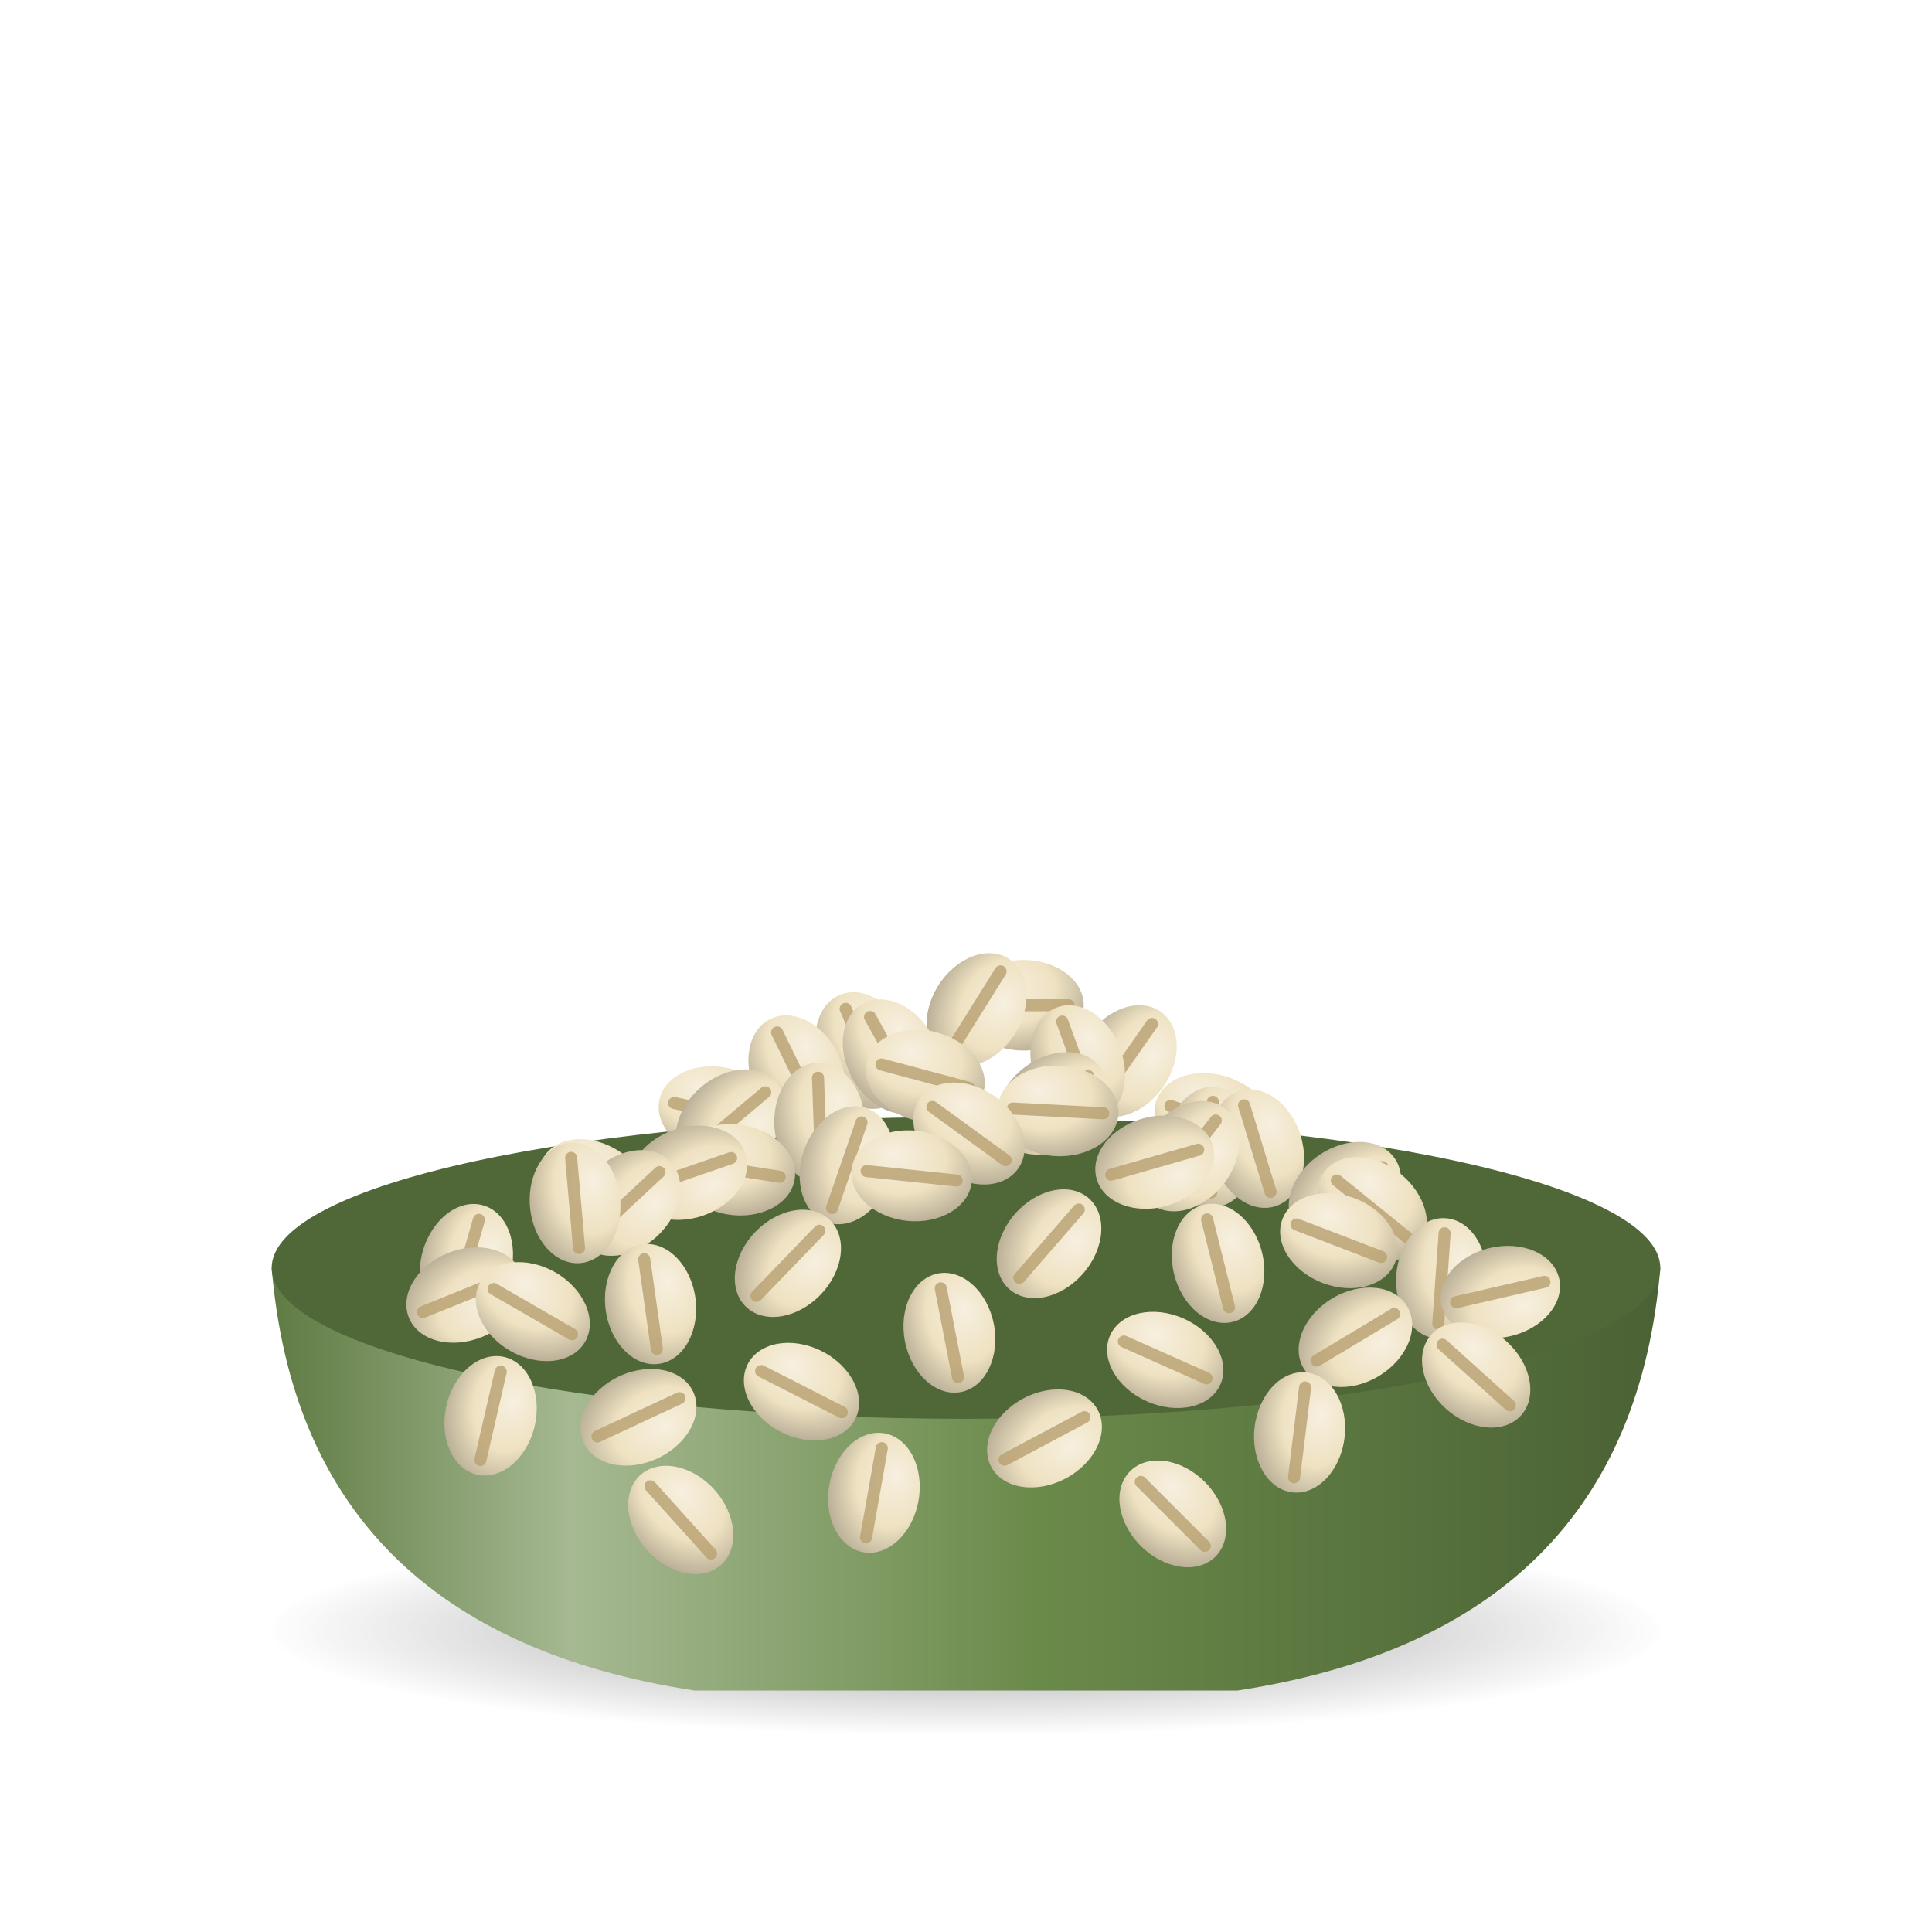
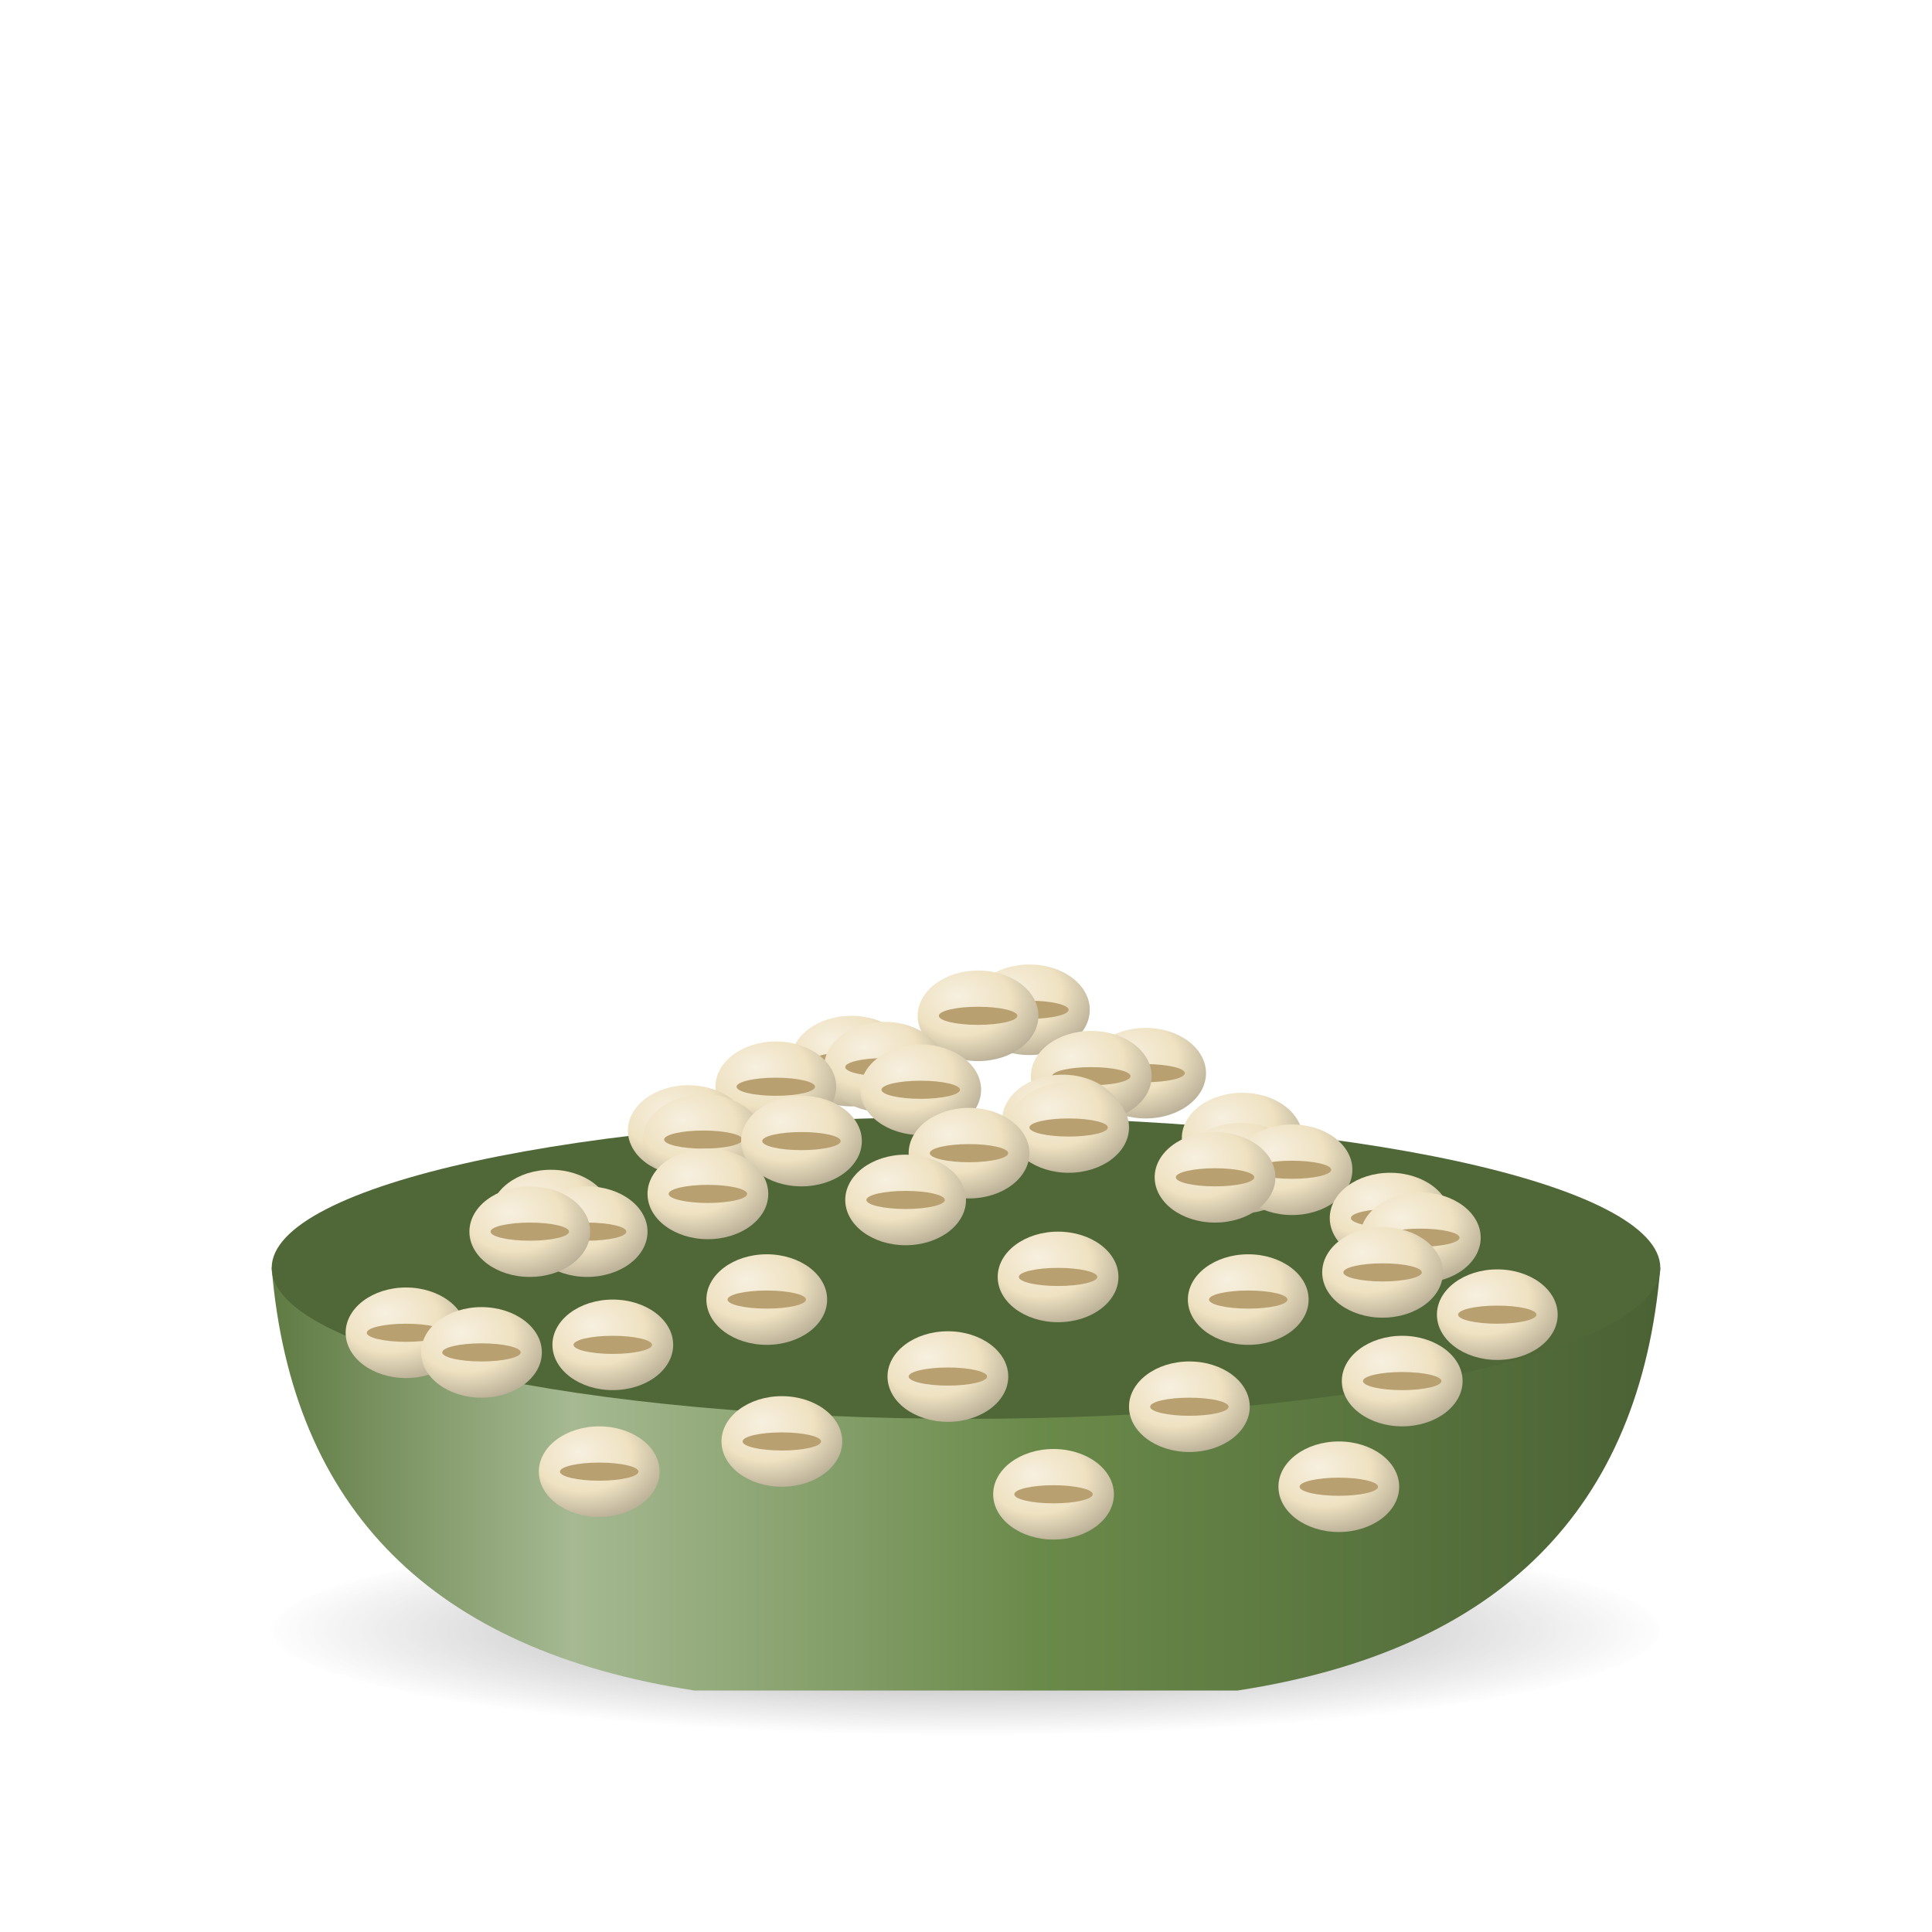
<svg xmlns="http://www.w3.org/2000/svg" viewBox="0 0 128 128">
  <defs>
    <linearGradient id="c6a8a4a43">
      <stop offset="0" stop-color="#5d7941" />
      <stop offset=".22" stop-color="#a6b992" />
      <stop offset=".55" stop-color="#6a8a4a" />
      <stop offset="1" stop-color="#4a6134" />
    </linearGradient>
    <radialGradient id="refe2c253" cx="0.4" cy="0.35" fx="0.33" fy="0.28" r=".8">
      <stop offset="0" stop-color="#f7f0e0" />
      <stop offset=".5" stop-color="#efe2c2" />
      <stop offset="1" stop-color="#a79e88" />
    </radialGradient>
    <radialGradient id="sh">
      <stop offset="0" stop-color="#000" stop-opacity=".55" />
      <stop offset=".6" stop-color="#000" stop-opacity=".25" />
      <stop offset="1" stop-color="#000" stop-opacity="0" />
    </radialGradient>
  </defs>
  <ellipse cx="64" cy="108" rx="46" ry="7" fill="url(#sh)" opacity="0.64" />
  <path d="M18 84H110Q108 108 82 112H46Q20 108 18 84Z" fill="url(#c6a8a4a43)" />
  <ellipse cx="64" cy="84" rx="46" ry="10" fill="#506838" />
-   <g transform="translate(67.8 66.6)">
-     <ellipse cx="0" cy="0" rx="4" ry="3" fill="url(#refe2c253)" />
-     <path d="M-3 0H3" fill="none" stroke="#b8a070" stroke-width="0.8" stroke-linecap="round" stroke-linejoin="round" opacity="0.8" />
-   </g>
-   <g transform="translate(64.7 66.9) rotate(122)">
-     <ellipse cx="0" cy="0" rx="4" ry="3" fill="url(#refe2c253)" />
-     <path d="M-3 0H3" fill="none" stroke="#b8a070" stroke-width="0.8" stroke-linecap="round" stroke-linejoin="round" opacity="0.8" />
-   </g>
-   <g transform="translate(57.2 69.6) rotate(67)">
-     <ellipse cx="0" cy="0" rx="4" ry="3" fill="url(#refe2c253)" />
-     <path d="M-3 0H3" fill="none" stroke="#b8a070" stroke-width="0.8" stroke-linecap="round" stroke-linejoin="round" opacity="0.8" />
-   </g>
-   <g transform="translate(59.1 70) rotate(61)">
-     <ellipse cx="0" cy="0" rx="4" ry="3" fill="url(#refe2c253)" />
-     <path d="M-3 0H3" fill="none" stroke="#b8a070" stroke-width="0.8" stroke-linecap="round" stroke-linejoin="round" opacity="0.8" />
-   </g>
-   <g transform="translate(74.6 70.3) rotate(125)">
-     <ellipse cx="0" cy="0" rx="4" ry="3" fill="url(#refe2c253)" />
-     <path d="M-3 0H3" fill="none" stroke="#b8a070" stroke-width="0.8" stroke-linecap="round" stroke-linejoin="round" opacity="0.8" />
-   </g>
-   <g transform="translate(71.4 70.5) rotate(70)">
-     <ellipse cx="0" cy="0" rx="4" ry="3" fill="url(#refe2c253)" />
-     <path d="M-3 0H3" fill="none" stroke="#b8a070" stroke-width="0.8" stroke-linecap="round" stroke-linejoin="round" opacity="0.8" />
-   </g>
-   <g transform="translate(52.8 71.1) rotate(64)">
-     <ellipse cx="0" cy="0" rx="4" ry="3" fill="url(#refe2c253)" />
-     <path d="M-3 0H3" fill="none" stroke="#b8a070" stroke-width="0.8" stroke-linecap="round" stroke-linejoin="round" opacity="0.8" />
-   </g>
-   <g transform="translate(61.3 71.3) rotate(15)">
-     <ellipse cx="0" cy="0" rx="4" ry="3" fill="url(#refe2c253)" />
-     <path d="M-3 0H3" fill="none" stroke="#b8a070" stroke-width="0.8" stroke-linecap="round" stroke-linejoin="round" opacity="0.8" />
-   </g>
-   <g transform="translate(69.7 73.1) rotate(143)">
-     <ellipse cx="0" cy="0" rx="4" ry="3" fill="url(#refe2c253)" />
-     <path d="M-3 0H3" fill="none" stroke="#b8a070" stroke-width="0.8" stroke-linecap="round" stroke-linejoin="round" opacity="0.8" />
-   </g>
-   <g transform="translate(70.1 73.6) rotate(3)">
-     <ellipse cx="0" cy="0" rx="4" ry="3" fill="url(#refe2c253)" />
-     <path d="M-3 0H3" fill="none" stroke="#b8a070" stroke-width="0.8" stroke-linecap="round" stroke-linejoin="round" opacity="0.8" />
-   </g>
-   <g transform="translate(47.6 73.7) rotate(12)">
-     <ellipse cx="0" cy="0" rx="4" ry="3" fill="url(#refe2c253)" />
-     <path d="M-3 0H3" fill="none" stroke="#b8a070" stroke-width="0.8" stroke-linecap="round" stroke-linejoin="round" opacity="0.8" />
-   </g>
-   <g transform="translate(80.4 74.2) rotate(18)">
-     <ellipse cx="0" cy="0" rx="4" ry="3" fill="url(#refe2c253)" />
-     <path d="M-3 0H3" fill="none" stroke="#b8a070" stroke-width="0.8" stroke-linecap="round" stroke-linejoin="round" opacity="0.8" />
-   </g>
-   <g transform="translate(48.4 74.3) rotate(140)">
-     <ellipse cx="0" cy="0" rx="4" ry="3" fill="url(#refe2c253)" />
-     <path d="M-3 0H3" fill="none" stroke="#b8a070" stroke-width="0.8" stroke-linecap="round" stroke-linejoin="round" opacity="0.8" />
-   </g>
-   <g transform="translate(54.3 74.4) rotate(88)">
-     <ellipse cx="0" cy="0" rx="4" ry="3" fill="url(#refe2c253)" />
-     <path d="M-3 0H3" fill="none" stroke="#b8a070" stroke-width="0.8" stroke-linecap="round" stroke-linejoin="round" opacity="0.8" />
-   </g>
-   <g transform="translate(64.2 75.1) rotate(36)">
-     <ellipse cx="0" cy="0" rx="4" ry="3" fill="url(#refe2c253)" />
-     <path d="M-3 0H3" fill="none" stroke="#b8a070" stroke-width="0.8" stroke-linecap="round" stroke-linejoin="round" opacity="0.8" />
-   </g>
-   <g transform="translate(80.3 76) rotate(91)">
-     <ellipse cx="0" cy="0" rx="4" ry="3" fill="url(#refe2c253)" />
-     <path d="M-3 0H3" fill="none" stroke="#b8a070" stroke-width="0.8" stroke-linecap="round" stroke-linejoin="round" opacity="0.8" />
-   </g>
-   <g transform="translate(83.3 76.1) rotate(73)">
-     <ellipse cx="0" cy="0" rx="4" ry="3" fill="url(#refe2c253)" />
-     <path d="M-3 0H3" fill="none" stroke="#b8a070" stroke-width="0.8" stroke-linecap="round" stroke-linejoin="round" opacity="0.8" />
-   </g>
-   <g transform="translate(78.7 76.6) rotate(128)">
-     <ellipse cx="0" cy="0" rx="4" ry="3" fill="url(#refe2c253)" />
-     <path d="M-3 0H3" fill="none" stroke="#b8a070" stroke-width="0.8" stroke-linecap="round" stroke-linejoin="round" opacity="0.8" />
-   </g>
-   <g transform="translate(76.5 77) rotate(164)">
-     <ellipse cx="0" cy="0" rx="4" ry="3" fill="url(#refe2c253)" />
-     <path d="M-3 0H3" fill="none" stroke="#b8a070" stroke-width="0.8" stroke-linecap="round" stroke-linejoin="round" opacity="0.8" />
-   </g>
-   <g transform="translate(56.1 77.2) rotate(109)">
-     <ellipse cx="0" cy="0" rx="4" ry="3" fill="url(#refe2c253)" />
-     <path d="M-3 0H3" fill="none" stroke="#b8a070" stroke-width="0.8" stroke-linecap="round" stroke-linejoin="round" opacity="0.8" />
-   </g>
-   <g transform="translate(48.7 77.5) rotate(9)">
-     <ellipse cx="0" cy="0" rx="4" ry="3" fill="url(#refe2c253)" />
-     <path d="M-3 0H3" fill="none" stroke="#b8a070" stroke-width="0.8" stroke-linecap="round" stroke-linejoin="round" opacity="0.8" />
-   </g>
-   <g transform="translate(45.6 77.7) rotate(161)">
-     <ellipse cx="0" cy="0" rx="4" ry="3" fill="url(#refe2c253)" />
-     <path d="M-3 0H3" fill="none" stroke="#b8a070" stroke-width="0.8" stroke-linecap="round" stroke-linejoin="round" opacity="0.8" />
-   </g>
-   <g transform="translate(60.4 77.9) rotate(6)">
-     <ellipse cx="0" cy="0" rx="4" ry="3" fill="url(#refe2c253)" />
-     <path d="M-3 0H3" fill="none" stroke="#b8a070" stroke-width="0.8" stroke-linecap="round" stroke-linejoin="round" opacity="0.8" />
-   </g>
-   <g transform="translate(39.4 78.8) rotate(33)">
-     <ellipse cx="0" cy="0" rx="4" ry="3" fill="url(#refe2c253)" />
-     <path d="M-3 0H3" fill="none" stroke="#b8a070" stroke-width="0.8" stroke-linecap="round" stroke-linejoin="round" opacity="0.8" />
-   </g>
-   <g transform="translate(89.1 79) rotate(146)">
-     <ellipse cx="0" cy="0" rx="4" ry="3" fill="url(#refe2c253)" />
-     <path d="M-3 0H3" fill="none" stroke="#b8a070" stroke-width="0.8" stroke-linecap="round" stroke-linejoin="round" opacity="0.8" />
-   </g>
-   <g transform="translate(41.5 79.7) rotate(137)">
-     <ellipse cx="0" cy="0" rx="4" ry="3" fill="url(#refe2c253)" />
-     <path d="M-3 0H3" fill="none" stroke="#b8a070" stroke-width="0.8" stroke-linecap="round" stroke-linejoin="round" opacity="0.8" />
-   </g>
-   <g transform="translate(38.1 79.7) rotate(85)">
-     <ellipse cx="0" cy="0" rx="4" ry="3" fill="url(#refe2c253)" />
-     <path d="M-3 0H3" fill="none" stroke="#b8a070" stroke-width="0.8" stroke-linecap="round" stroke-linejoin="round" opacity="0.8" />
-   </g>
-   <g transform="translate(90.9 80.1) rotate(39)">
-     <ellipse cx="0" cy="0" rx="4" ry="3" fill="url(#refe2c253)" />
-     <path d="M-3 0H3" fill="none" stroke="#b8a070" stroke-width="0.8" stroke-linecap="round" stroke-linejoin="round" opacity="0.8" />
-   </g>
-   <g transform="translate(88.7 82.2) rotate(21)">
-     <ellipse cx="0" cy="0" rx="4" ry="3" fill="url(#refe2c253)" />
-     <path d="M-3 0H3" fill="none" stroke="#b8a070" stroke-width="0.8" stroke-linecap="round" stroke-linejoin="round" opacity="0.8" />
-   </g>
-   <g transform="translate(69.5 82.4) rotate(131)">
-     <ellipse cx="0" cy="0" rx="4" ry="3" fill="url(#refe2c253)" />
-     <path d="M-3 0H3" fill="none" stroke="#b8a070" stroke-width="0.8" stroke-linecap="round" stroke-linejoin="round" opacity="0.8" />
-   </g>
-   <g transform="translate(30.9 83.7) rotate(106)">
-     <ellipse cx="0" cy="0" rx="4" ry="3" fill="url(#refe2c253)" />
-     <path d="M-3 0H3" fill="none" stroke="#b8a070" stroke-width="0.8" stroke-linecap="round" stroke-linejoin="round" opacity="0.8" />
-   </g>
-   <g transform="translate(52.2 83.7) rotate(134)">
-     <ellipse cx="0" cy="0" rx="4" ry="3" fill="url(#refe2c253)" />
-     <path d="M-3 0H3" fill="none" stroke="#b8a070" stroke-width="0.8" stroke-linecap="round" stroke-linejoin="round" opacity="0.8" />
-   </g>
-   <g transform="translate(80.7 83.7) rotate(76)">
-     <ellipse cx="0" cy="0" rx="4" ry="3" fill="url(#refe2c253)" />
-     <path d="M-3 0H3" fill="none" stroke="#b8a070" stroke-width="0.8" stroke-linecap="round" stroke-linejoin="round" opacity="0.8" />
-   </g>
-   <g transform="translate(95.5 84.7) rotate(94)">
-     <ellipse cx="0" cy="0" rx="4" ry="3" fill="url(#refe2c253)" />
-     <path d="M-3 0H3" fill="none" stroke="#b8a070" stroke-width="0.8" stroke-linecap="round" stroke-linejoin="round" opacity="0.8" />
-   </g>
-   <g transform="translate(99.4 85.6) rotate(167)">
-     <ellipse cx="0" cy="0" rx="4" ry="3" fill="url(#refe2c253)" />
-     <path d="M-3 0H3" fill="none" stroke="#b8a070" stroke-width="0.8" stroke-linecap="round" stroke-linejoin="round" opacity="0.8" />
-   </g>
-   <g transform="translate(30.8 85.8) rotate(158)">
-     <ellipse cx="0" cy="0" rx="4" ry="3" fill="url(#refe2c253)" />
-     <path d="M-3 0H3" fill="none" stroke="#b8a070" stroke-width="0.8" stroke-linecap="round" stroke-linejoin="round" opacity="0.8" />
-   </g>
-   <g transform="translate(43.1 86.4) rotate(82)">
-     <ellipse cx="0" cy="0" rx="4" ry="3" fill="url(#refe2c253)" />
-     <path d="M-3 0H3" fill="none" stroke="#b8a070" stroke-width="0.8" stroke-linecap="round" stroke-linejoin="round" opacity="0.8" />
-   </g>
-   <g transform="translate(35.3 86.9) rotate(30)">
-     <ellipse cx="0" cy="0" rx="4" ry="3" fill="url(#refe2c253)" />
-     <path d="M-3 0H3" fill="none" stroke="#b8a070" stroke-width="0.8" stroke-linecap="round" stroke-linejoin="round" opacity="0.8" />
-   </g>
-   <g transform="translate(62.9 88.3) rotate(79)">
-     <ellipse cx="0" cy="0" rx="4" ry="3" fill="url(#refe2c253)" />
-     <path d="M-3 0H3" fill="none" stroke="#b8a070" stroke-width="0.8" stroke-linecap="round" stroke-linejoin="round" opacity="0.8" />
-   </g>
-   <g transform="translate(89.8 88.6) rotate(149)">
-     <ellipse cx="0" cy="0" rx="4" ry="3" fill="url(#refe2c253)" />
-     <path d="M-3 0H3" fill="none" stroke="#b8a070" stroke-width="0.8" stroke-linecap="round" stroke-linejoin="round" opacity="0.8" />
-   </g>
-   <g transform="translate(77.2 90.1) rotate(24)">
-     <ellipse cx="0" cy="0" rx="4" ry="3" fill="url(#refe2c253)" />
-     <path d="M-3 0H3" fill="none" stroke="#b8a070" stroke-width="0.8" stroke-linecap="round" stroke-linejoin="round" opacity="0.8" />
-   </g>
-   <g transform="translate(97.8 91.1) rotate(42)">
-     <ellipse cx="0" cy="0" rx="4" ry="3" fill="url(#refe2c253)" />
-     <path d="M-3 0H3" fill="none" stroke="#b8a070" stroke-width="0.8" stroke-linecap="round" stroke-linejoin="round" opacity="0.8" />
-   </g>
-   <g transform="translate(53.1 92.2) rotate(27)">
-     <ellipse cx="0" cy="0" rx="4" ry="3" fill="url(#refe2c253)" />
-     <path d="M-3 0H3" fill="none" stroke="#b8a070" stroke-width="0.8" stroke-linecap="round" stroke-linejoin="round" opacity="0.8" />
-   </g>
-   <g transform="translate(32.5 93.8) rotate(103)">
-     <ellipse cx="0" cy="0" rx="4" ry="3" fill="url(#refe2c253)" />
-     <path d="M-3 0H3" fill="none" stroke="#b8a070" stroke-width="0.8" stroke-linecap="round" stroke-linejoin="round" opacity="0.8" />
-   </g>
-   <g transform="translate(42.3 93.9) rotate(155)">
-     <ellipse cx="0" cy="0" rx="4" ry="3" fill="url(#refe2c253)" />
-     <path d="M-3 0H3" fill="none" stroke="#b8a070" stroke-width="0.8" stroke-linecap="round" stroke-linejoin="round" opacity="0.8" />
-   </g>
-   <g transform="translate(86.1 94.9) rotate(97)">
-     <ellipse cx="0" cy="0" rx="4" ry="3" fill="url(#refe2c253)" />
-     <path d="M-3 0H3" fill="none" stroke="#b8a070" stroke-width="0.8" stroke-linecap="round" stroke-linejoin="round" opacity="0.8" />
-   </g>
-   <g transform="translate(69.2 95.3) rotate(152)">
-     <ellipse cx="0" cy="0" rx="4" ry="3" fill="url(#refe2c253)" />
-     <path d="M-3 0H3" fill="none" stroke="#b8a070" stroke-width="0.8" stroke-linecap="round" stroke-linejoin="round" opacity="0.8" />
-   </g>
-   <g transform="translate(57.9 98.9) rotate(100)">
-     <ellipse cx="0" cy="0" rx="4" ry="3" fill="url(#refe2c253)" />
-     <path d="M-3 0H3" fill="none" stroke="#b8a070" stroke-width="0.8" stroke-linecap="round" stroke-linejoin="round" opacity="0.8" />
-   </g>
-   <g transform="translate(77.7 100.3) rotate(45)">
-     <ellipse cx="0" cy="0" rx="4" ry="3" fill="url(#refe2c253)" />
-     <path d="M-3 0H3" fill="none" stroke="#b8a070" stroke-width="0.8" stroke-linecap="round" stroke-linejoin="round" opacity="0.8" />
-   </g>
-   <g transform="translate(45.1 100.7) rotate(48)">
-     <ellipse cx="0" cy="0" rx="4" ry="3" fill="url(#refe2c253)" />
-     <path d="M-3 0H3" fill="none" stroke="#b8a070" stroke-width="0.8" stroke-linecap="round" stroke-linejoin="round" opacity="0.8" />
-   </g>
+   <ellipse cx="68.2" cy="66.9" rx="4" ry="3" fill="url(#refe2c253)" />
+   <ellipse cx="68.2" cy="66.9" rx="2.6" ry="0.6" fill="#b8a070" />
+   <ellipse cx="64.8" cy="67.3" rx="4" ry="3" fill="url(#refe2c253)" />
+   <ellipse cx="64.8" cy="67.3" rx="2.6" ry="0.6" fill="#b8a070" />
+   <ellipse cx="56.4" cy="70.3" rx="4" ry="3" fill="url(#refe2c253)" />
+   <ellipse cx="56.4" cy="70.3" rx="2.6" ry="0.6" fill="#b8a070" />
+   <ellipse cx="58.6" cy="70.7" rx="4" ry="3" fill="url(#refe2c253)" />
+   <ellipse cx="58.6" cy="70.7" rx="2.6" ry="0.6" fill="#b8a070" />
+   <ellipse cx="75.9" cy="71.1" rx="4" ry="3" fill="url(#refe2c253)" />
+   <ellipse cx="75.9" cy="71.1" rx="2.6" ry="0.6" fill="#b8a070" />
+   <ellipse cx="72.3" cy="71.3" rx="4" ry="3" fill="url(#refe2c253)" />
+   <ellipse cx="72.3" cy="71.3" rx="2.6" ry="0.6" fill="#b8a070" />
+   <ellipse cx="51.4" cy="72" rx="4" ry="3" fill="url(#refe2c253)" />
+   <ellipse cx="51.4" cy="72" rx="2.6" ry="0.6" fill="#b8a070" />
+   <ellipse cx="61" cy="72.2" rx="4" ry="3" fill="url(#refe2c253)" />
+   <ellipse cx="61" cy="72.2" rx="2.6" ry="0.6" fill="#b8a070" />
+   <ellipse cx="70.4" cy="74.2" rx="4" ry="3" fill="url(#refe2c253)" />
+   <ellipse cx="70.4" cy="74.2" rx="2.6" ry="0.6" fill="#b8a070" />
+   <ellipse cx="70.8" cy="74.7" rx="4" ry="3" fill="url(#refe2c253)" />
+   <ellipse cx="70.8" cy="74.7" rx="2.6" ry="0.6" fill="#b8a070" />
+   <ellipse cx="45.6" cy="74.9" rx="4" ry="3" fill="url(#refe2c253)" />
+   <ellipse cx="45.6" cy="74.9" rx="2.6" ry="0.6" fill="#b8a070" />
+   <ellipse cx="82.3" cy="75.4" rx="4" ry="3" fill="url(#refe2c253)" />
+   <ellipse cx="82.3" cy="75.4" rx="2.6" ry="0.6" fill="#b8a070" />
+   <ellipse cx="46.6" cy="75.5" rx="4" ry="3" fill="url(#refe2c253)" />
+   <ellipse cx="46.6" cy="75.5" rx="2.6" ry="0.6" fill="#b8a070" />
+   <ellipse cx="53.1" cy="75.6" rx="4" ry="3" fill="url(#refe2c253)" />
+   <ellipse cx="53.1" cy="75.6" rx="2.6" ry="0.6" fill="#b8a070" />
+   <ellipse cx="64.2" cy="76.4" rx="4" ry="3" fill="url(#refe2c253)" />
+   <ellipse cx="64.2" cy="76.4" rx="2.6" ry="0.6" fill="#b8a070" />
+   <ellipse cx="82.2" cy="77.4" rx="4" ry="3" fill="url(#refe2c253)" />
+   <ellipse cx="82.2" cy="77.4" rx="2.6" ry="0.6" fill="#b8a070" />
+   <ellipse cx="85.6" cy="77.5" rx="4" ry="3" fill="url(#refe2c253)" />
+   <ellipse cx="85.6" cy="77.5" rx="2.6" ry="0.6" fill="#b8a070" />
+   <ellipse cx="80.5" cy="78" rx="4" ry="3" fill="url(#refe2c253)" />
+   <ellipse cx="80.5" cy="78" rx="2.6" ry="0.6" fill="#b8a070" />
+   <ellipse cx="46.9" cy="79.1" rx="4" ry="3" fill="url(#refe2c253)" />
+   <ellipse cx="46.9" cy="79.1" rx="2.6" ry="0.6" fill="#b8a070" />
+   <ellipse cx="60" cy="79.5" rx="4" ry="3" fill="url(#refe2c253)" />
+   <ellipse cx="60" cy="79.5" rx="2.6" ry="0.6" fill="#b8a070" />
+   <ellipse cx="36.5" cy="80.5" rx="4" ry="3" fill="url(#refe2c253)" />
+   <ellipse cx="36.5" cy="80.5" rx="2.6" ry="0.6" fill="#b8a070" />
+   <ellipse cx="92.1" cy="80.7" rx="4" ry="3" fill="url(#refe2c253)" />
+   <ellipse cx="92.1" cy="80.7" rx="2.6" ry="0.6" fill="#b8a070" />
+   <ellipse cx="38.9" cy="81.6" rx="4" ry="3" fill="url(#refe2c253)" />
+   <ellipse cx="38.9" cy="81.6" rx="2.6" ry="0.6" fill="#b8a070" />
+   <ellipse cx="35.1" cy="81.6" rx="4" ry="3" fill="url(#refe2c253)" />
+   <ellipse cx="35.1" cy="81.6" rx="2.6" ry="0.6" fill="#b8a070" />
+   <ellipse cx="94.1" cy="82" rx="4" ry="3" fill="url(#refe2c253)" />
+   <ellipse cx="94.1" cy="82" rx="2.6" ry="0.6" fill="#b8a070" />
+   <ellipse cx="91.6" cy="84.3" rx="4" ry="3" fill="url(#refe2c253)" />
+   <ellipse cx="91.6" cy="84.3" rx="2.6" ry="0.6" fill="#b8a070" />
+   <ellipse cx="70.1" cy="84.6" rx="4" ry="3" fill="url(#refe2c253)" />
+   <ellipse cx="70.1" cy="84.6" rx="2.6" ry="0.6" fill="#b8a070" />
+   <ellipse cx="50.8" cy="86.1" rx="4" ry="3" fill="url(#refe2c253)" />
+   <ellipse cx="50.8" cy="86.1" rx="2.6" ry="0.6" fill="#b8a070" />
+   <ellipse cx="82.7" cy="86.1" rx="4" ry="3" fill="url(#refe2c253)" />
+   <ellipse cx="82.7" cy="86.1" rx="2.6" ry="0.6" fill="#b8a070" />
+   <ellipse cx="99.2" cy="87.1" rx="4" ry="3" fill="url(#refe2c253)" />
+   <ellipse cx="99.2" cy="87.1" rx="2.6" ry="0.6" fill="#b8a070" />
+   <ellipse cx="26.9" cy="88.3" rx="4" ry="3" fill="url(#refe2c253)" />
+   <ellipse cx="26.9" cy="88.3" rx="2.6" ry="0.6" fill="#b8a070" />
+   <ellipse cx="40.6" cy="89.1" rx="4" ry="3" fill="url(#refe2c253)" />
+   <ellipse cx="40.6" cy="89.1" rx="2.6" ry="0.6" fill="#b8a070" />
+   <ellipse cx="31.9" cy="89.6" rx="4" ry="3" fill="url(#refe2c253)" />
+   <ellipse cx="31.9" cy="89.6" rx="2.6" ry="0.6" fill="#b8a070" />
+   <ellipse cx="62.8" cy="91.2" rx="4" ry="3" fill="url(#refe2c253)" />
+   <ellipse cx="62.8" cy="91.2" rx="2.6" ry="0.6" fill="#b8a070" />
+   <ellipse cx="92.9" cy="91.5" rx="4" ry="3" fill="url(#refe2c253)" />
+   <ellipse cx="92.9" cy="91.5" rx="2.6" ry="0.6" fill="#b8a070" />
+   <ellipse cx="78.8" cy="93.2" rx="4" ry="3" fill="url(#refe2c253)" />
+   <ellipse cx="78.8" cy="93.2" rx="2.6" ry="0.6" fill="#b8a070" />
+   <ellipse cx="51.8" cy="95.5" rx="4" ry="3" fill="url(#refe2c253)" />
+   <ellipse cx="51.8" cy="95.5" rx="2.6" ry="0.6" fill="#b8a070" />
+   <ellipse cx="39.7" cy="97.5" rx="4" ry="3" fill="url(#refe2c253)" />
+   <ellipse cx="39.7" cy="97.5" rx="2.6" ry="0.6" fill="#b8a070" />
+   <ellipse cx="88.7" cy="98.5" rx="4" ry="3" fill="url(#refe2c253)" />
+   <ellipse cx="88.7" cy="98.5" rx="2.6" ry="0.6" fill="#b8a070" />
+   <ellipse cx="69.8" cy="99" rx="4" ry="3" fill="url(#refe2c253)" />
+   <ellipse cx="69.8" cy="99" rx="2.6" ry="0.6" fill="#b8a070" />
</svg>
